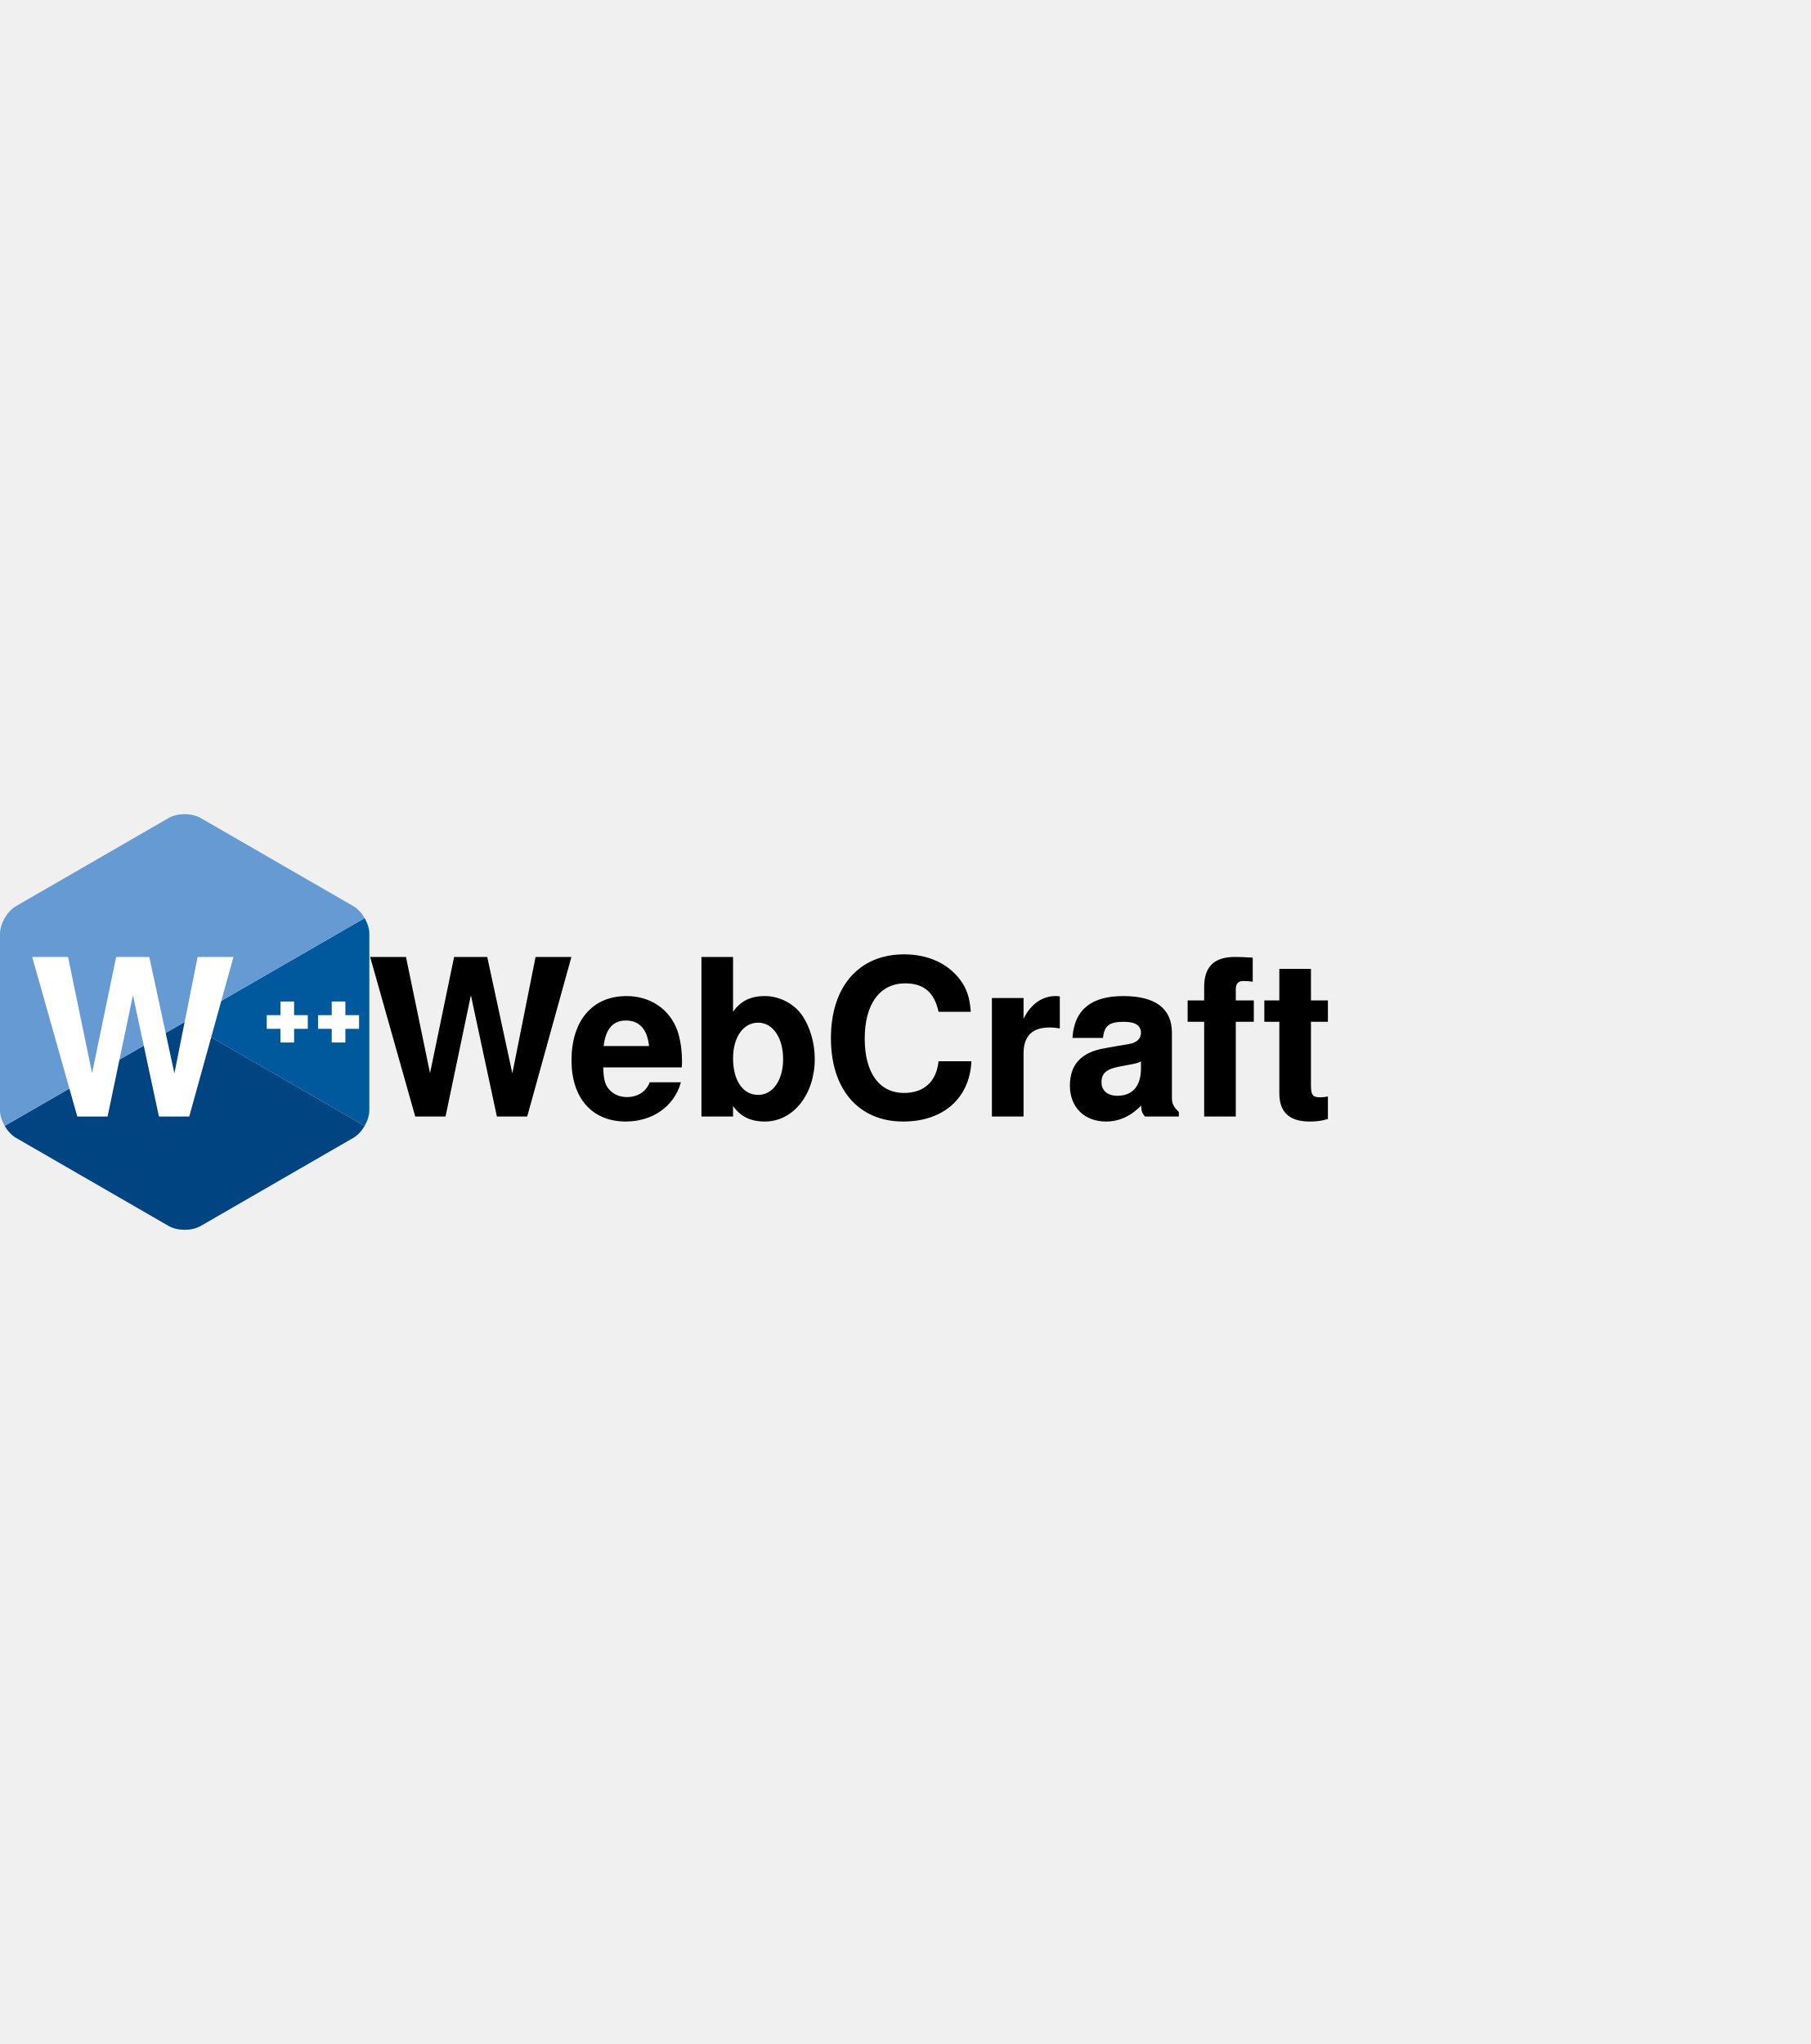
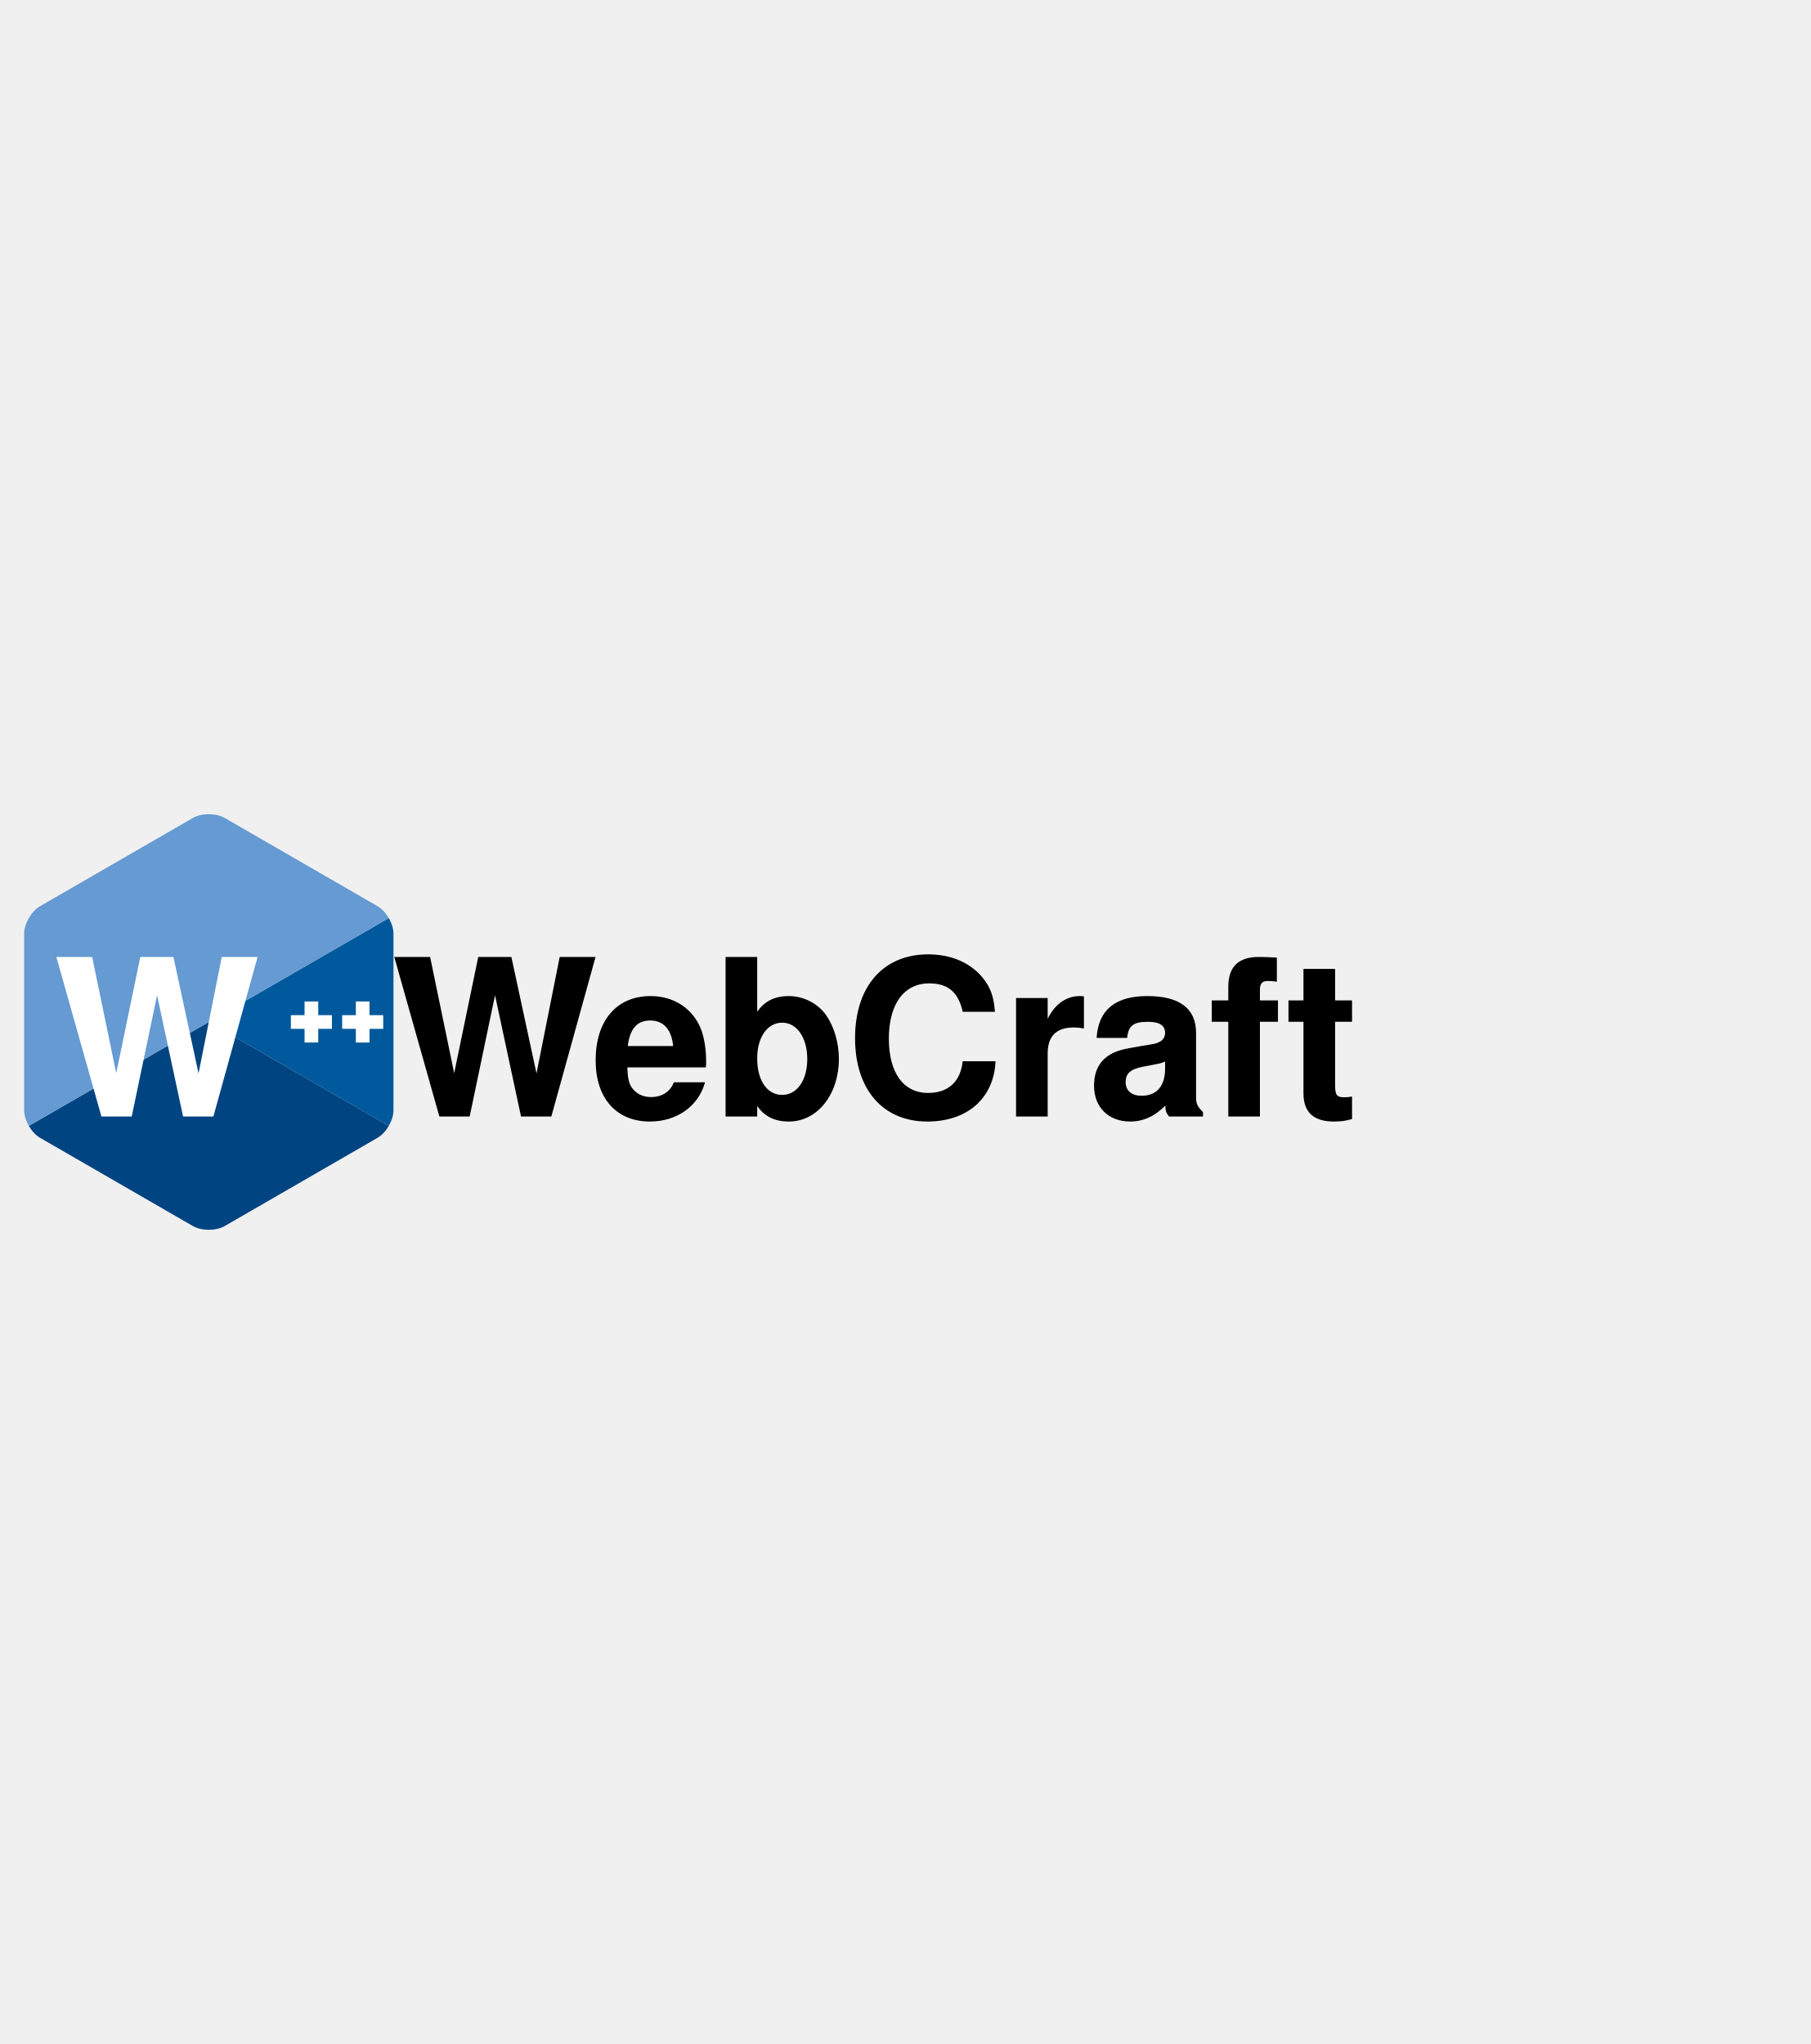
- <svg xmlns="http://www.w3.org/2000/svg" version="1.1" id="Layer_1" x="5px" y="0px" width="305px" height="344.35px" viewBox="0 0 1500 344.35" enable-background="new 0 0 306 344.35" xml:space="preserve">
+ <svg xmlns="http://www.w3.org/2000/svg" version="1.1" id="Layer_1" x="0px" y="0px" width="305px" height="344.35px" viewBox="-20 0 1500 344.35" enable-background="new 0 0 306 344.35" xml:space="preserve">
  <path fill="#00599C" d="M302.107,258.262c2.401-4.159,3.893-8.845,3.893-13.053V99.14c0-4.208-1.49-8.893-3.892-13.052L153,172.175   L302.107,258.262z" />
  <path fill="#004482" d="M166.25,341.193l126.5-73.034c3.644-2.104,6.956-5.737,9.357-9.897L153,172.175L3.893,258.263   c2.401,4.159,5.714,7.793,9.357,9.896l126.5,73.034C147.037,345.401,158.963,345.401,166.25,341.193z" />
  <path fill="#659AD2" d="M302.108,86.087c-2.402-4.16-5.715-7.793-9.358-9.897L166.25,3.156c-7.287-4.208-19.213-4.208-26.5,0   L13.25,76.19C5.962,80.397,0,90.725,0,99.14v146.069c0,4.208,1.491,8.894,3.893,13.053L153,172.175L302.108,86.087z" />
  <g>
    <text x="25" y="250" stroke="#FFFFFF" fill="#FFFFFF" class="logo">W</text>
    <style>
			
			.logo{
				font: 180px Verdana, Helvetica, Arial, sans-serif;
				font-weight: bold;
			}
			
		</style>
  </g>
  <g>
    <polygon fill="#FFFFFF" points="255,166.508 243.666,166.508 243.666,155.175 232.334,155.175 232.334,166.508 221,166.508     221,177.841 232.334,177.841 232.334,189.175 243.666,189.175 243.666,177.841 255,177.841  " />
  </g>
  <g>
    <polygon fill="#FFFFFF" points="297.5,166.508 286.166,166.508 286.166,155.175 274.834,155.175 274.834,166.508 263.5,166.508     263.5,177.841 274.834,177.841 274.834,189.175 286.166,189.175 286.166,177.841 297.5,177.841  " />
  </g>
  <g>
    <text x="305" y="250" stroke="black" fill="black" class="webcraft">WebCraft</text>
    <style>
			
			.webcraft{
				font: 180px Verdana, Helvetica, Arial, sans-serif;
				font-weight: bold;
			}
			
		</style>
  </g>
</svg>
